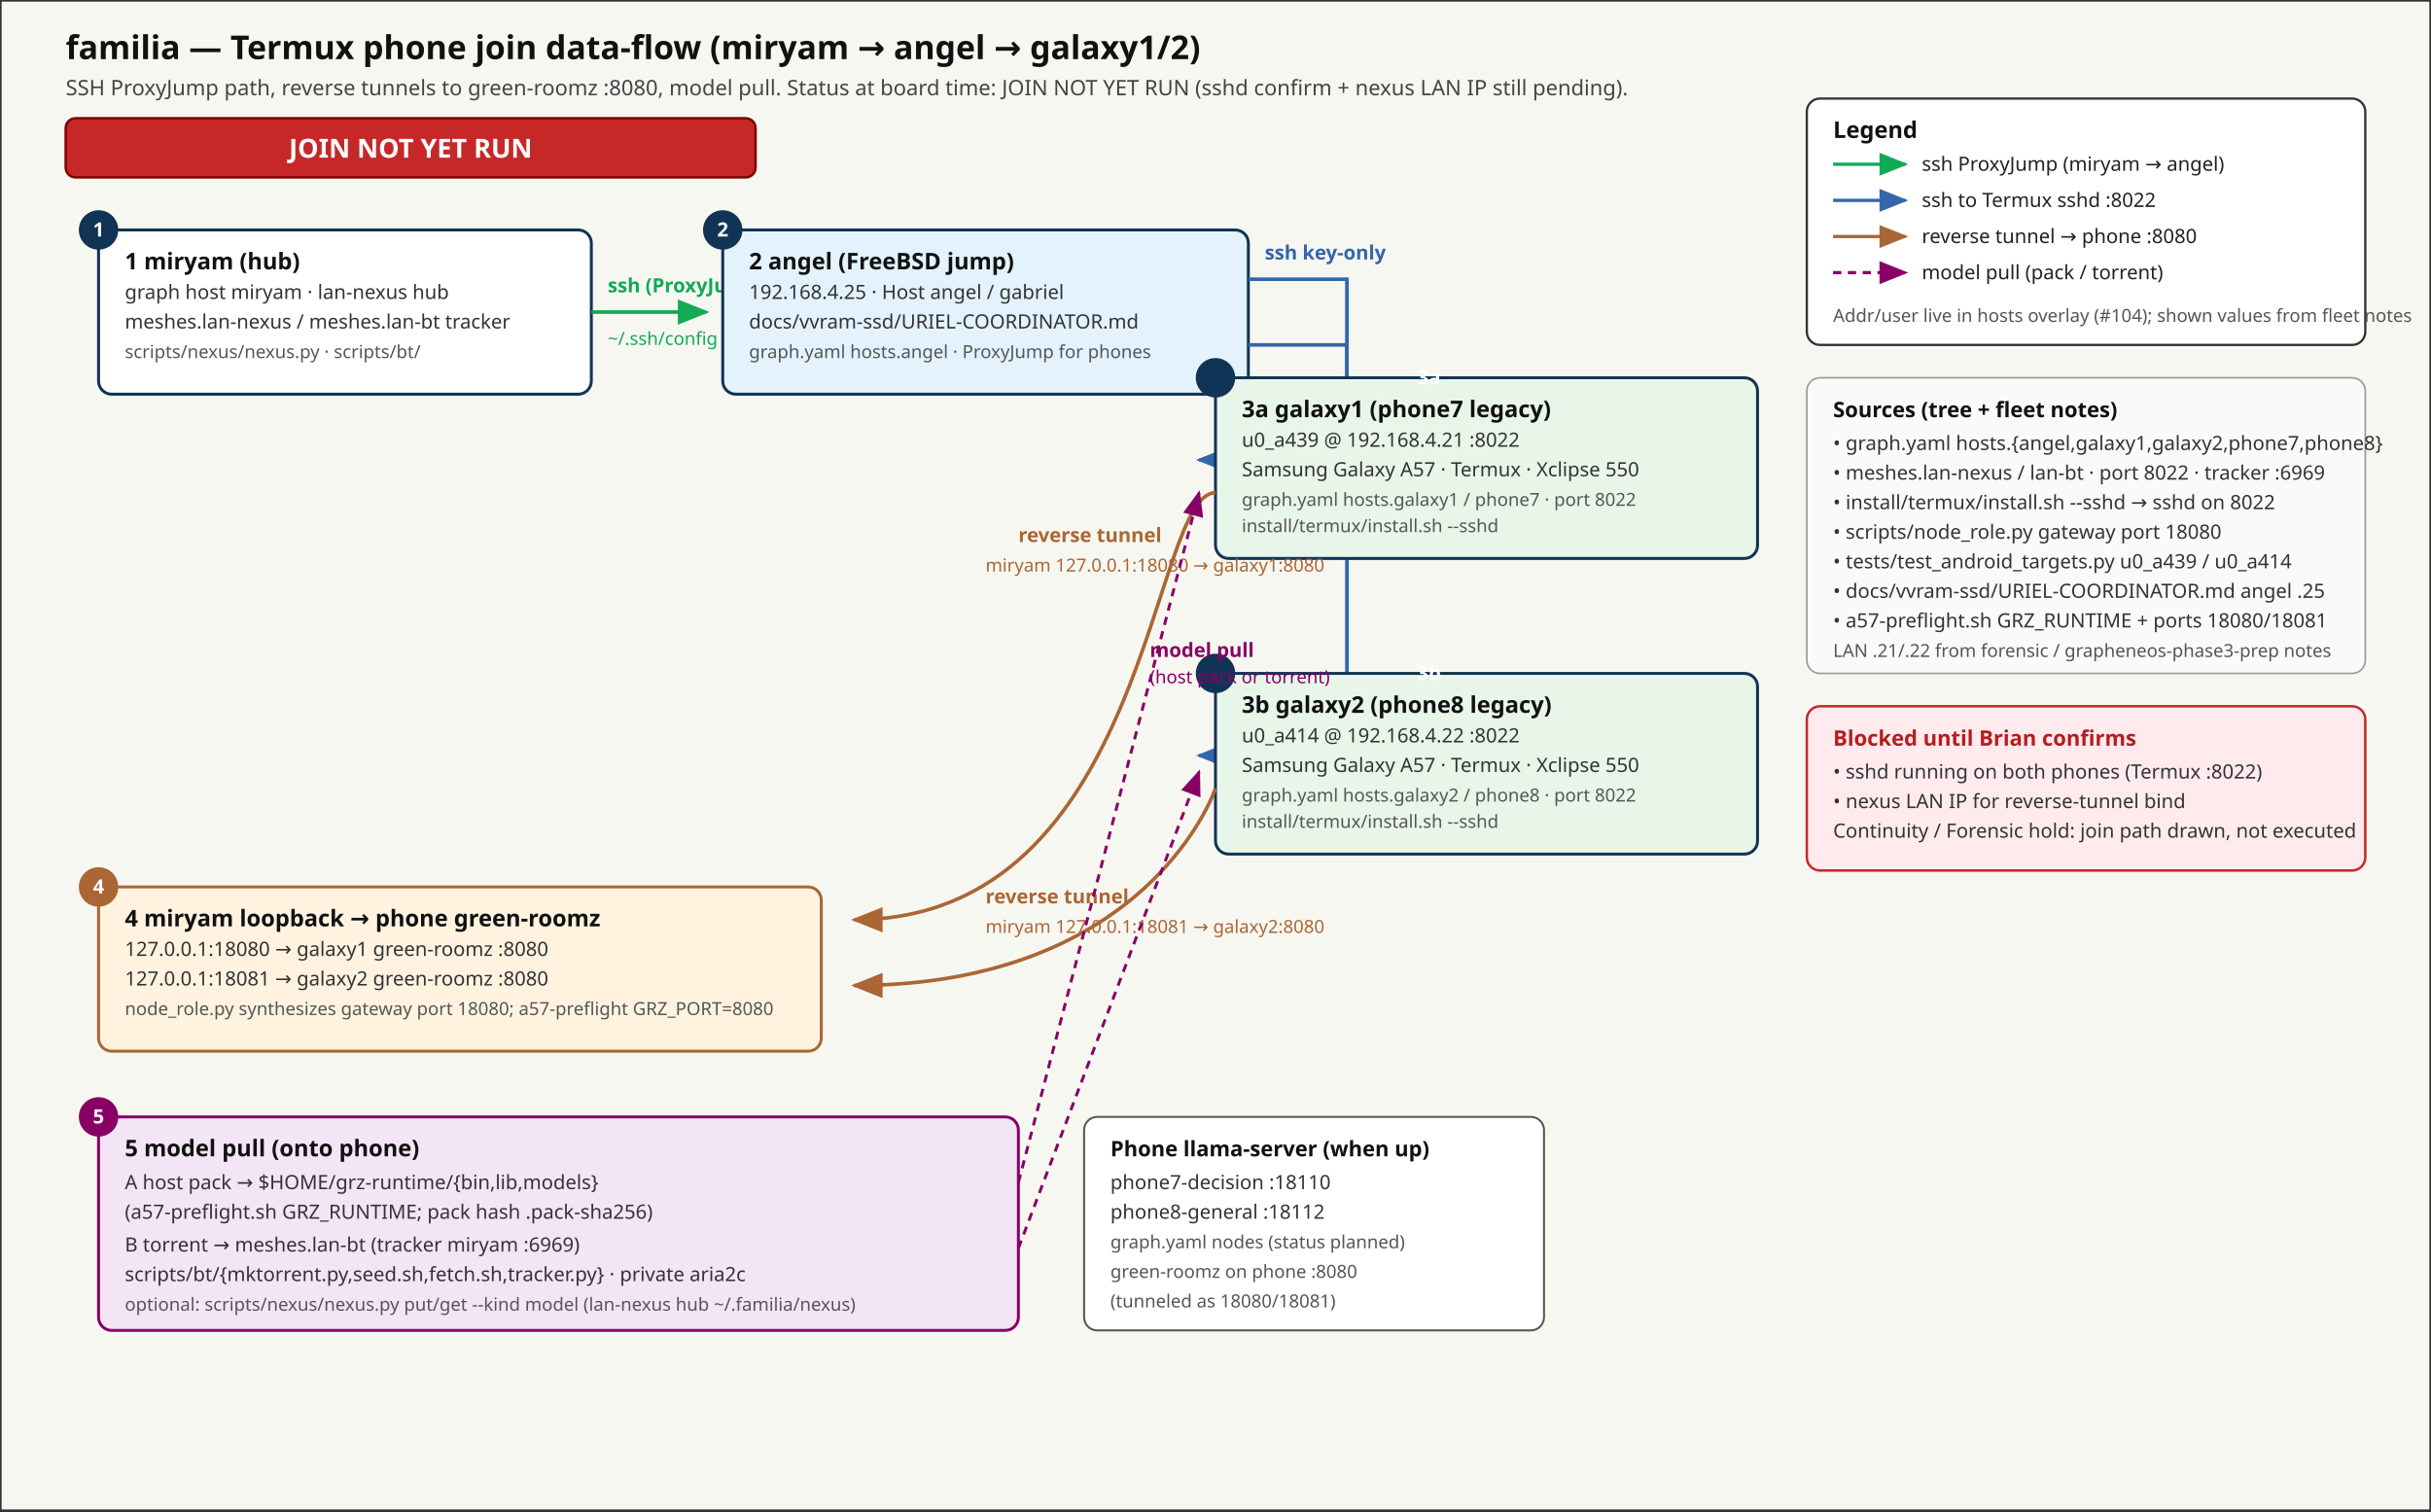
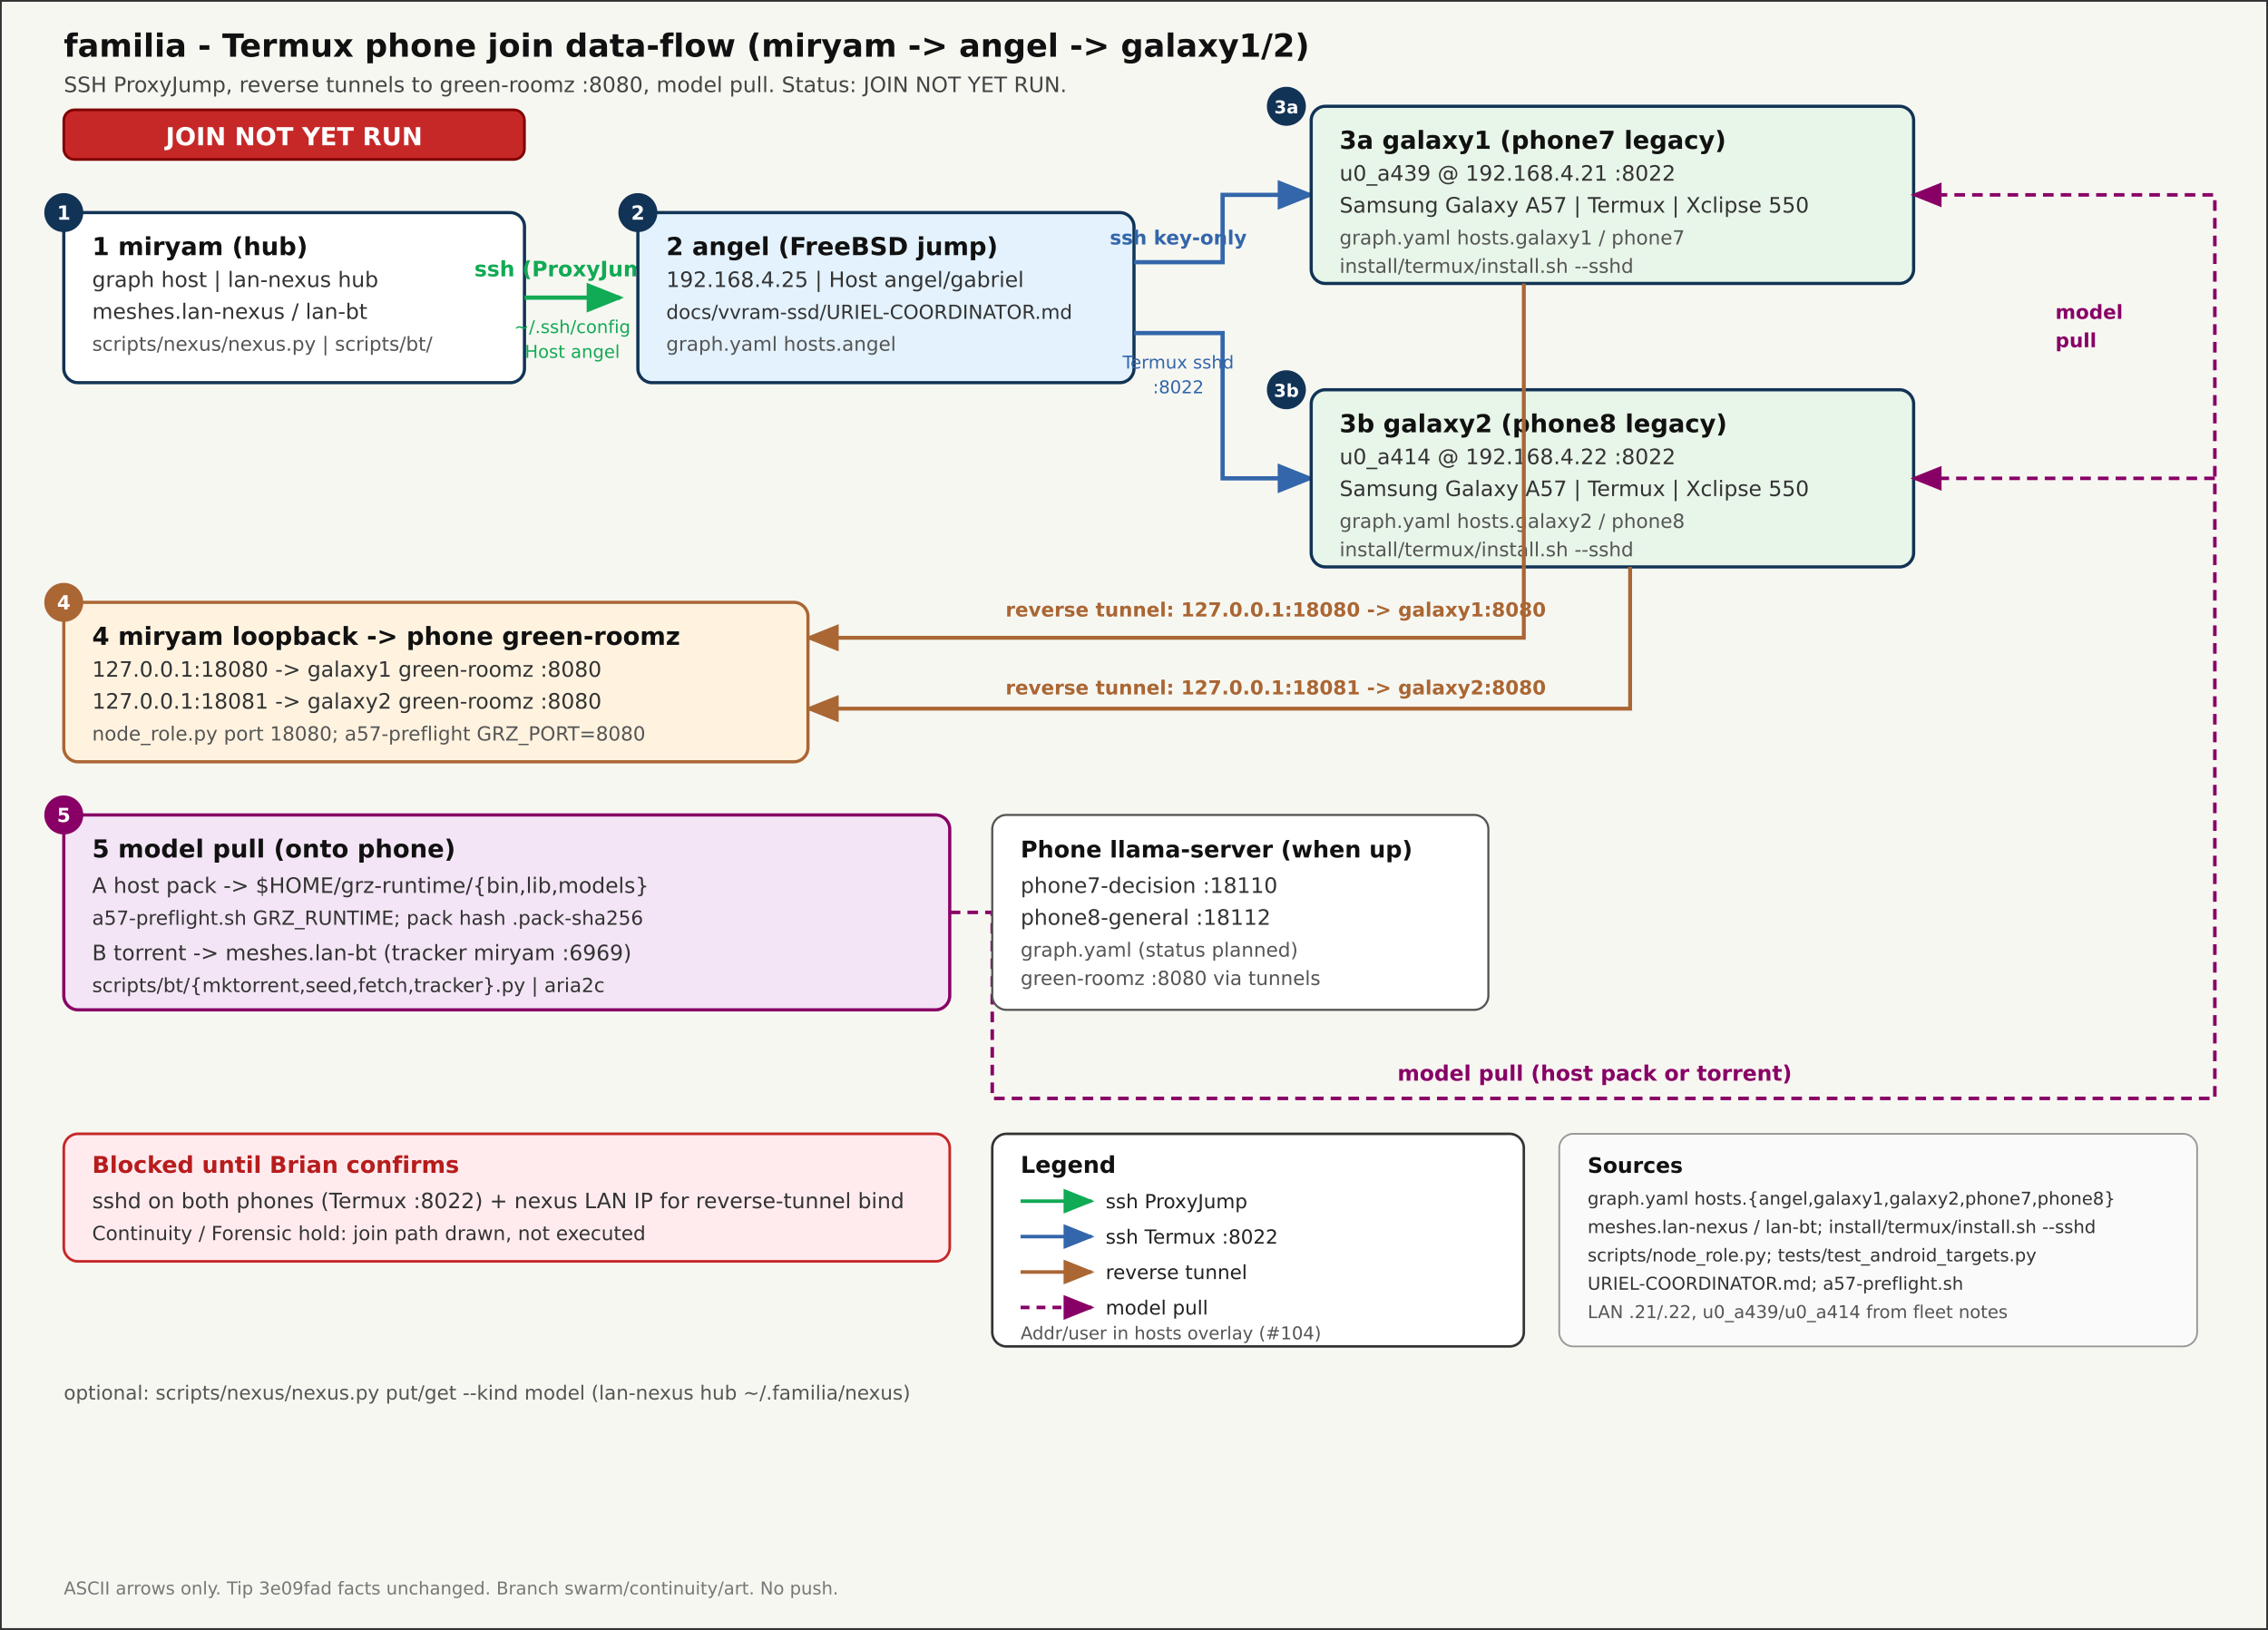
- <svg xmlns="http://www.w3.org/2000/svg" width="1480" height="920" viewBox="0 0 1480 920">
+ <svg xmlns="http://www.w3.org/2000/svg" width="1280" height="920" viewBox="0 0 1280 920">
  <defs>
    <marker id="a1" viewBox="0 0 10 8" refX="9" refY="4" markerWidth="9" markerHeight="7" orient="auto">
      <path d="M0,0 L10,4 L0,8 Z" fill="#1a5" />
    </marker>
    <marker id="a2" viewBox="0 0 10 8" refX="9" refY="4" markerWidth="9" markerHeight="7" orient="auto">
      <path d="M0,0 L10,4 L0,8 Z" fill="#36a" />
    </marker>
    <marker id="a3" viewBox="0 0 10 8" refX="9" refY="4" markerWidth="9" markerHeight="7" orient="auto">
      <path d="M0,0 L10,4 L0,8 Z" fill="#a63" />
    </marker>
    <marker id="a4" viewBox="0 0 10 8" refX="9" refY="4" markerWidth="9" markerHeight="7" orient="auto">
      <path d="M0,0 L10,4 L0,8 Z" fill="#806" />
    </marker>
-     <marker id="a5" viewBox="0 0 10 8" refX="9" refY="4" markerWidth="9" markerHeight="7" orient="auto">
-       <path d="M0,0 L10,4 L0,8 Z" fill="#666" />
-     </marker>
  </defs>
-   <rect width="1480" height="920" fill="#f7f7f2" stroke="#333" stroke-width="2" />
-   <text x="40" y="36" font-family="sans-serif" font-size="20" font-weight="bold" fill="#111">familia — Termux phone join data-flow (miryam → angel → galaxy1/2)</text>
-   <text x="40" y="58" font-family="sans-serif" font-size="13" fill="#444">SSH ProxyJump path, reverse tunnels to green-roomz :8080, model pull. Status at board time: JOIN NOT YET RUN (sshd confirm + nexus LAN IP still pending).</text>
-   <rect x="40" y="72" width="420" height="36" rx="6" fill="#c62828" stroke="#7f0000" stroke-width="1.5" />
-   <text x="250" y="96" text-anchor="middle" font-family="sans-serif" font-size="16" font-weight="bold" fill="#fff">JOIN NOT YET RUN</text>
-   <rect x="60" y="140" width="300" height="100" rx="8" fill="#fff" stroke="#135" stroke-width="1.8" />
-   <text x="76" y="164" font-family="sans-serif" font-size="14" font-weight="bold" fill="#111">1  miryam (hub)</text>
-   <text x="76" y="182" font-family="sans-serif" font-size="12" fill="#333">graph host miryam · lan-nexus hub</text>
-   <text x="76" y="200" font-family="sans-serif" font-size="12" fill="#333">meshes.lan-nexus / meshes.lan-bt tracker</text>
-   <text x="76" y="218" font-family="sans-serif" font-size="11" fill="#555">scripts/nexus/nexus.py · scripts/bt/</text>
-   <circle cx="60" cy="140" r="12" fill="#135" />
-   <text x="60" y="144" text-anchor="middle" font-family="sans-serif" font-size="12" font-weight="bold" fill="#fff">1</text>
-   <path d="M360,190 L430,190" fill="none" stroke="#1a5" stroke-width="2.2" marker-end="url(#a1)" />
-   <text x="370" y="178" font-family="sans-serif" font-size="12" font-weight="bold" fill="#1a5">ssh (ProxyJump)</text>
-   <text x="370" y="210" font-family="sans-serif" font-size="11" fill="#1a5">~/.ssh/config Host angel</text>
-   <rect x="440" y="140" width="320" height="100" rx="8" fill="#e3f2fd" stroke="#135" stroke-width="1.8" />
-   <text x="456" y="164" font-family="sans-serif" font-size="14" font-weight="bold" fill="#111">2  angel (FreeBSD jump)</text>
-   <text x="456" y="182" font-family="sans-serif" font-size="12" fill="#333">192.168.4.25 · Host angel / gabriel</text>
-   <text x="456" y="200" font-family="sans-serif" font-size="12" fill="#333">docs/vvram-ssd/URIEL-COORDINATOR.md</text>
-   <text x="456" y="218" font-family="sans-serif" font-size="11" fill="#555">graph.yaml hosts.angel · ProxyJump for phones</text>
-   <circle cx="440" cy="140" r="12" fill="#135" />
-   <text x="440" y="144" text-anchor="middle" font-family="sans-serif" font-size="12" font-weight="bold" fill="#fff">2</text>
-   <path d="M760,170 L820,170 L820,280 L730,280" fill="none" stroke="#36a" stroke-width="2.2" marker-end="url(#a2)" />
-   <path d="M760,210 L820,210 L820,460 L730,460" fill="none" stroke="#36a" stroke-width="2.2" marker-end="url(#a2)" />
-   <text x="770" y="158" font-family="sans-serif" font-size="12" font-weight="bold" fill="#36a">ssh key-only</text>
-   <text x="770" y="248" font-family="sans-serif" font-size="11" fill="#36a">Termux sshd :8022</text>
-   <rect x="740" y="230" width="330" height="110" rx="8" fill="#e8f5e9" stroke="#135" stroke-width="1.8" />
-   <text x="756" y="254" font-family="sans-serif" font-size="14" font-weight="bold" fill="#111">3a  galaxy1 (phone7 legacy)</text>
-   <text x="756" y="272" font-family="sans-serif" font-size="12" fill="#333">u0_a439 @ 192.168.4.21 :8022</text>
-   <text x="756" y="290" font-family="sans-serif" font-size="12" fill="#333">Samsung Galaxy A57 · Termux · Xclipse 550</text>
-   <text x="756" y="308" font-family="sans-serif" font-size="11" fill="#555">graph.yaml hosts.galaxy1 / phone7 · port 8022</text>
-   <text x="756" y="324" font-family="sans-serif" font-size="11" fill="#555">install/termux/install.sh --sshd</text>
-   <circle cx="740" cy="230" r="12" fill="#135" />
-   <text x="870" y="234" text-anchor="middle" font-family="sans-serif" font-size="12" font-weight="bold" fill="#fff">3a</text>
-   <rect x="740" y="410" width="330" height="110" rx="8" fill="#e8f5e9" stroke="#135" stroke-width="1.8" />
-   <text x="756" y="434" font-family="sans-serif" font-size="14" font-weight="bold" fill="#111">3b  galaxy2 (phone8 legacy)</text>
-   <text x="756" y="452" font-family="sans-serif" font-size="12" fill="#333">u0_a414 @ 192.168.4.22 :8022</text>
-   <text x="756" y="470" font-family="sans-serif" font-size="12" fill="#333">Samsung Galaxy A57 · Termux · Xclipse 550</text>
-   <text x="756" y="488" font-family="sans-serif" font-size="11" fill="#555">graph.yaml hosts.galaxy2 / phone8 · port 8022</text>
-   <text x="756" y="504" font-family="sans-serif" font-size="11" fill="#555">install/termux/install.sh --sshd</text>
-   <circle cx="740" cy="410" r="12" fill="#135" />
-   <text x="870" y="414" text-anchor="middle" font-family="sans-serif" font-size="12" font-weight="bold" fill="#fff">3b</text>
-   <path d="M740,300 C700,300 700,560 520,560" fill="none" stroke="#a63" stroke-width="2.2" marker-end="url(#a3)" />
-   <path d="M740,480 C740,480 700,600 520,600" fill="none" stroke="#a63" stroke-width="2.2" marker-end="url(#a3)" />
-   <text x="620" y="330" font-family="sans-serif" font-size="12" font-weight="bold" fill="#a63">reverse tunnel</text>
-   <text x="600" y="348" font-family="sans-serif" font-size="11" fill="#a63">miryam 127.0.0.1:18080 → galaxy1:8080</text>
-   <text x="600" y="550" font-family="sans-serif" font-size="12" font-weight="bold" fill="#a63">reverse tunnel</text>
-   <text x="600" y="568" font-family="sans-serif" font-size="11" fill="#a63">miryam 127.0.0.1:18081 → galaxy2:8080</text>
-   <rect x="60" y="540" width="440" height="100" rx="8" fill="#fff3e0" stroke="#a63" stroke-width="1.8" />
-   <text x="76" y="564" font-family="sans-serif" font-size="14" font-weight="bold" fill="#111">4  miryam loopback → phone green-roomz</text>
-   <text x="76" y="582" font-family="sans-serif" font-size="12" fill="#333">127.0.0.1:18080 → galaxy1 green-roomz :8080</text>
-   <text x="76" y="600" font-family="sans-serif" font-size="12" fill="#333">127.0.0.1:18081 → galaxy2 green-roomz :8080</text>
-   <text x="76" y="618" font-family="sans-serif" font-size="11" fill="#555">node_role.py synthesizes gateway port 18080; a57-preflight GRZ_PORT=8080</text>
-   <circle cx="60" cy="540" r="12" fill="#a63" />
-   <text x="60" y="544" text-anchor="middle" font-family="sans-serif" font-size="12" font-weight="bold" fill="#fff">4</text>
-   <rect x="60" y="680" width="560" height="130" rx="8" fill="#f3e5f5" stroke="#806" stroke-width="1.8" />
-   <text x="76" y="704" font-family="sans-serif" font-size="14" font-weight="bold" fill="#111">5  model pull (onto phone)</text>
-   <text x="76" y="724" font-family="sans-serif" font-size="12" fill="#333">A  host pack → $HOME/grz-runtime/{bin,lib,models}</text>
-   <text x="76" y="742" font-family="sans-serif" font-size="12" fill="#333">   (a57-preflight.sh GRZ_RUNTIME; pack hash .pack-sha256)</text>
-   <text x="76" y="762" font-family="sans-serif" font-size="12" fill="#333">B  torrent → meshes.lan-bt (tracker miryam :6969)</text>
-   <text x="76" y="780" font-family="sans-serif" font-size="12" fill="#333">   scripts/bt/{mktorrent.py,seed.sh,fetch.sh,tracker.py} · private aria2c</text>
-   <text x="76" y="798" font-family="sans-serif" font-size="11" fill="#555">optional: scripts/nexus/nexus.py put/get --kind model (lan-nexus hub ~/.familia/nexus)</text>
-   <circle cx="60" cy="680" r="12" fill="#806" />
-   <text x="60" y="684" text-anchor="middle" font-family="sans-serif" font-size="12" font-weight="bold" fill="#fff">5</text>
-   <path d="M620,720 L730,300" fill="none" stroke="#806" stroke-width="1.8" stroke-dasharray="5 4" marker-end="url(#a4)" />
-   <path d="M620,760 L730,470" fill="none" stroke="#806" stroke-width="1.8" stroke-dasharray="5 4" marker-end="url(#a4)" />
-   <text x="700" y="400" font-family="sans-serif" font-size="12" font-weight="bold" fill="#806">model pull</text>
-   <text x="700" y="416" font-family="sans-serif" font-size="11" fill="#806">(host pack or torrent)</text>
-   <rect x="1100" y="60" width="340" height="150" rx="8" fill="#fff" stroke="#333" stroke-width="1.4" />
-   <text x="1116" y="84" font-family="sans-serif" font-size="14" font-weight="bold" fill="#111">Legend</text>
-   <line x1="1116" y1="100" x2="1160" y2="100" stroke="#1a5" stroke-width="2" marker-end="url(#a1)" />
-   <text x="1170" y="104" font-family="sans-serif" font-size="12" fill="#222">ssh ProxyJump (miryam → angel)</text>
-   <line x1="1116" y1="122" x2="1160" y2="122" stroke="#36a" stroke-width="2" marker-end="url(#a2)" />
-   <text x="1170" y="126" font-family="sans-serif" font-size="12" fill="#222">ssh to Termux sshd :8022</text>
-   <line x1="1116" y1="144" x2="1160" y2="144" stroke="#a63" stroke-width="2" marker-end="url(#a3)" />
-   <text x="1170" y="148" font-family="sans-serif" font-size="12" fill="#222">reverse tunnel → phone :8080</text>
-   <line x1="1116" y1="166" x2="1160" y2="166" stroke="#806" stroke-width="2" stroke-dasharray="5 4" marker-end="url(#a4)" />
-   <text x="1170" y="170" font-family="sans-serif" font-size="12" fill="#222">model pull (pack / torrent)</text>
-   <text x="1116" y="196" font-family="sans-serif" font-size="11" fill="#555">Addr/user live in hosts overlay (#104); shown values from fleet notes</text>
-   <rect x="1100" y="230" width="340" height="180" rx="8" fill="#fafafa" stroke="#999" stroke-width="1" />
-   <text x="1116" y="254" font-family="sans-serif" font-size="13" font-weight="bold" fill="#111">Sources (tree + fleet notes)</text>
-   <text x="1116" y="274" font-family="sans-serif" font-size="12" fill="#333">• graph.yaml hosts.{angel,galaxy1,galaxy2,phone7,phone8}</text>
-   <text x="1116" y="292" font-family="sans-serif" font-size="12" fill="#333">• meshes.lan-nexus / lan-bt · port 8022 · tracker :6969</text>
-   <text x="1116" y="310" font-family="sans-serif" font-size="12" fill="#333">• install/termux/install.sh --sshd → sshd on 8022</text>
-   <text x="1116" y="328" font-family="sans-serif" font-size="12" fill="#333">• scripts/node_role.py gateway port 18080</text>
-   <text x="1116" y="346" font-family="sans-serif" font-size="12" fill="#333">• tests/test_android_targets.py u0_a439 / u0_a414</text>
-   <text x="1116" y="364" font-family="sans-serif" font-size="12" fill="#333">• docs/vvram-ssd/URIEL-COORDINATOR.md angel .25</text>
-   <text x="1116" y="382" font-family="sans-serif" font-size="12" fill="#333">• a57-preflight.sh GRZ_RUNTIME + ports 18080/18081</text>
-   <text x="1116" y="400" font-family="sans-serif" font-size="11" fill="#555">LAN .21/.22 from forensic / grapheneos-phase3-prep notes</text>
-   <rect x="1100" y="430" width="340" height="100" rx="8" fill="#ffebee" stroke="#c62828" stroke-width="1.5" />
-   <text x="1116" y="454" font-family="sans-serif" font-size="13" font-weight="bold" fill="#b71c1c">Blocked until Brian confirms</text>
-   <text x="1116" y="474" font-family="sans-serif" font-size="12" fill="#333">• sshd running on both phones (Termux :8022)</text>
-   <text x="1116" y="492" font-family="sans-serif" font-size="12" fill="#333">• nexus LAN IP for reverse-tunnel bind</text>
-   <text x="1116" y="510" font-family="sans-serif" font-size="12" fill="#333">Continuity / Forensic hold: join path drawn, not executed</text>
-   <rect x="660" y="680" width="280" height="130" rx="8" fill="#fff" stroke="#555" stroke-width="1.2" />
-   <text x="676" y="704" font-family="sans-serif" font-size="13" font-weight="bold" fill="#111">Phone llama-server (when up)</text>
-   <text x="676" y="724" font-family="sans-serif" font-size="12" fill="#333">phone7-decision :18110</text>
-   <text x="676" y="742" font-family="sans-serif" font-size="12" fill="#333">phone8-general :18112</text>
-   <text x="676" y="760" font-family="sans-serif" font-size="11" fill="#555">graph.yaml nodes (status planned)</text>
-   <text x="676" y="778" font-family="sans-serif" font-size="11" fill="#555">green-roomz on phone :8080</text>
-   <text x="676" y="796" font-family="sans-serif" font-size="11" fill="#555">(tunneled as 18080/18081)</text>
+   <rect width="1280" height="920" fill="#f7f7f2" stroke="#333" stroke-width="2" />
+   <text x="36" y="32" font-family="DejaVu Sans, Arial, sans-serif" font-size="18" font-weight="bold" fill="#111">familia - Termux phone join data-flow (miryam -&gt; angel -&gt; galaxy1/2)</text>
+   <text x="36" y="52" font-family="DejaVu Sans, Arial, sans-serif" font-size="12" fill="#444">SSH ProxyJump, reverse tunnels to green-roomz :8080, model pull. Status: JOIN NOT YET RUN.</text>
+   <rect x="36" y="62" width="260" height="28" rx="6" fill="#c62828" stroke="#7f0000" stroke-width="1.5" />
+   <text x="166" y="82" text-anchor="middle" font-family="DejaVu Sans, Arial, sans-serif" font-size="14" font-weight="bold" fill="#fff">JOIN NOT YET RUN</text>
+   <rect x="36" y="120" width="260" height="96" rx="8" fill="#fff" stroke="#135" stroke-width="1.8" />
+   <text x="52" y="144" font-family="DejaVu Sans, Arial, sans-serif" font-size="14" font-weight="bold" fill="#111">1  miryam (hub)</text>
+   <text x="52" y="162" font-family="DejaVu Sans, Arial, sans-serif" font-size="12" fill="#333">graph host | lan-nexus hub</text>
+   <text x="52" y="180" font-family="DejaVu Sans, Arial, sans-serif" font-size="12" fill="#333">meshes.lan-nexus / lan-bt</text>
+   <text x="52" y="198" font-family="DejaVu Sans, Arial, sans-serif" font-size="11" fill="#555">scripts/nexus/nexus.py | scripts/bt/</text>
+   <circle cx="36" cy="120" r="11" fill="#135" />
+   <text x="36" y="124" text-anchor="middle" font-family="DejaVu Sans, Arial, sans-serif" font-size="11" font-weight="bold" fill="#fff">1</text>
+   <path d="M296,168 L350,168" fill="none" stroke="#1a5" stroke-width="2.4" marker-end="url(#a1)" />
+   <text x="323" y="156" text-anchor="middle" font-family="DejaVu Sans, Arial, sans-serif" font-size="12" font-weight="bold" fill="#1a5">ssh (ProxyJump)</text>
+   <text x="323" y="188" text-anchor="middle" font-family="DejaVu Sans, Arial, sans-serif" font-size="10" fill="#1a5">~/.ssh/config</text>
+   <text x="323" y="202" text-anchor="middle" font-family="DejaVu Sans, Arial, sans-serif" font-size="10" fill="#1a5">Host angel</text>
+   <rect x="360" y="120" width="280" height="96" rx="8" fill="#e3f2fd" stroke="#135" stroke-width="1.8" />
+   <text x="376" y="144" font-family="DejaVu Sans, Arial, sans-serif" font-size="14" font-weight="bold" fill="#111">2  angel (FreeBSD jump)</text>
+   <text x="376" y="162" font-family="DejaVu Sans, Arial, sans-serif" font-size="12" fill="#333">192.168.4.25 | Host angel/gabriel</text>
+   <text x="376" y="180" font-family="DejaVu Sans, Arial, sans-serif" font-size="11" fill="#333">docs/vvram-ssd/URIEL-COORDINATOR.md</text>
+   <text x="376" y="198" font-family="DejaVu Sans, Arial, sans-serif" font-size="11" fill="#555">graph.yaml hosts.angel</text>
+   <circle cx="360" cy="120" r="11" fill="#135" />
+   <text x="360" y="124" text-anchor="middle" font-family="DejaVu Sans, Arial, sans-serif" font-size="11" font-weight="bold" fill="#fff">2</text>
+   <path d="M640,148 L690,148 L690,110 L740,110" fill="none" stroke="#36a" stroke-width="2.4" marker-end="url(#a2)" />
+   <path d="M640,188 L690,188 L690,270 L740,270" fill="none" stroke="#36a" stroke-width="2.4" marker-end="url(#a2)" />
+   <text x="665" y="138" text-anchor="middle" font-family="DejaVu Sans, Arial, sans-serif" font-size="11" font-weight="bold" fill="#36a">ssh key-only</text>
+   <text x="665" y="208" text-anchor="middle" font-family="DejaVu Sans, Arial, sans-serif" font-size="10" fill="#36a">Termux sshd</text>
+   <text x="665" y="222" text-anchor="middle" font-family="DejaVu Sans, Arial, sans-serif" font-size="10" fill="#36a">:8022</text>
+   <rect x="740" y="60" width="340" height="100" rx="8" fill="#e8f5e9" stroke="#135" stroke-width="1.8" />
+   <text x="756" y="84" font-family="DejaVu Sans, Arial, sans-serif" font-size="14" font-weight="bold" fill="#111">3a  galaxy1 (phone7 legacy)</text>
+   <text x="756" y="102" font-family="DejaVu Sans, Arial, sans-serif" font-size="12" fill="#333">u0_a439 @ 192.168.4.21 :8022</text>
+   <text x="756" y="120" font-family="DejaVu Sans, Arial, sans-serif" font-size="12" fill="#333">Samsung Galaxy A57 | Termux | Xclipse 550</text>
+   <text x="756" y="138" font-family="DejaVu Sans, Arial, sans-serif" font-size="11" fill="#555">graph.yaml hosts.galaxy1 / phone7</text>
+   <text x="756" y="154" font-family="DejaVu Sans, Arial, sans-serif" font-size="11" fill="#555">install/termux/install.sh --sshd</text>
+   <circle cx="726" cy="60" r="11" fill="#135" />
+   <text x="726" y="64" text-anchor="middle" font-family="DejaVu Sans, Arial, sans-serif" font-size="10" font-weight="bold" fill="#fff">3a</text>
+   <rect x="740" y="220" width="340" height="100" rx="8" fill="#e8f5e9" stroke="#135" stroke-width="1.8" />
+   <text x="756" y="244" font-family="DejaVu Sans, Arial, sans-serif" font-size="14" font-weight="bold" fill="#111">3b  galaxy2 (phone8 legacy)</text>
+   <text x="756" y="262" font-family="DejaVu Sans, Arial, sans-serif" font-size="12" fill="#333">u0_a414 @ 192.168.4.22 :8022</text>
+   <text x="756" y="280" font-family="DejaVu Sans, Arial, sans-serif" font-size="12" fill="#333">Samsung Galaxy A57 | Termux | Xclipse 550</text>
+   <text x="756" y="298" font-family="DejaVu Sans, Arial, sans-serif" font-size="11" fill="#555">graph.yaml hosts.galaxy2 / phone8</text>
+   <text x="756" y="314" font-family="DejaVu Sans, Arial, sans-serif" font-size="11" fill="#555">install/termux/install.sh --sshd</text>
+   <circle cx="726" cy="220" r="11" fill="#135" />
+   <text x="726" y="224" text-anchor="middle" font-family="DejaVu Sans, Arial, sans-serif" font-size="10" font-weight="bold" fill="#fff">3b</text>
+   <path d="M860,160 L860,360 L456,360" fill="none" stroke="#a63" stroke-width="2.2" marker-end="url(#a3)" />
+   <text x="720" y="348" text-anchor="middle" font-family="DejaVu Sans, Arial, sans-serif" font-size="11" font-weight="bold" fill="#a63">reverse tunnel: 127.0.0.1:18080 -&gt; galaxy1:8080</text>
+   <path d="M920,320 L920,400 L456,400" fill="none" stroke="#a63" stroke-width="2.2" marker-end="url(#a3)" />
+   <text x="720" y="392" text-anchor="middle" font-family="DejaVu Sans, Arial, sans-serif" font-size="11" font-weight="bold" fill="#a63">reverse tunnel: 127.0.0.1:18081 -&gt; galaxy2:8080</text>
+   <rect x="36" y="340" width="420" height="90" rx="8" fill="#fff3e0" stroke="#a63" stroke-width="1.8" />
+   <text x="52" y="364" font-family="DejaVu Sans, Arial, sans-serif" font-size="14" font-weight="bold" fill="#111">4  miryam loopback -&gt; phone green-roomz</text>
+   <text x="52" y="382" font-family="DejaVu Sans, Arial, sans-serif" font-size="12" fill="#333">127.0.0.1:18080 -&gt; galaxy1 green-roomz :8080</text>
+   <text x="52" y="400" font-family="DejaVu Sans, Arial, sans-serif" font-size="12" fill="#333">127.0.0.1:18081 -&gt; galaxy2 green-roomz :8080</text>
+   <text x="52" y="418" font-family="DejaVu Sans, Arial, sans-serif" font-size="11" fill="#555">node_role.py port 18080; a57-preflight GRZ_PORT=8080</text>
+   <circle cx="36" cy="340" r="11" fill="#a63" />
+   <text x="36" y="344" text-anchor="middle" font-family="DejaVu Sans, Arial, sans-serif" font-size="11" font-weight="bold" fill="#fff">4</text>
+   <rect x="36" y="460" width="500" height="110" rx="8" fill="#f3e5f5" stroke="#806" stroke-width="1.8" />
+   <text x="52" y="484" font-family="DejaVu Sans, Arial, sans-serif" font-size="14" font-weight="bold" fill="#111">5  model pull (onto phone)</text>
+   <text x="52" y="504" font-family="DejaVu Sans, Arial, sans-serif" font-size="12" fill="#333">A  host pack -&gt; $HOME/grz-runtime/{bin,lib,models}</text>
+   <text x="52" y="522" font-family="DejaVu Sans, Arial, sans-serif" font-size="11" fill="#333">   a57-preflight.sh GRZ_RUNTIME; pack hash .pack-sha256</text>
+   <text x="52" y="542" font-family="DejaVu Sans, Arial, sans-serif" font-size="12" fill="#333">B  torrent -&gt; meshes.lan-bt (tracker miryam :6969)</text>
+   <text x="52" y="560" font-family="DejaVu Sans, Arial, sans-serif" font-size="11" fill="#333">   scripts/bt/{mktorrent,seed,fetch,tracker}.py | aria2c</text>
+   <circle cx="36" cy="460" r="11" fill="#806" />
+   <text x="36" y="464" text-anchor="middle" font-family="DejaVu Sans, Arial, sans-serif" font-size="11" font-weight="bold" fill="#fff">5</text>
+   <path d="M536,515 L560,515 L560,620 L1250,620 L1250,110 L1080,110" fill="none" stroke="#806" stroke-width="2" stroke-dasharray="6 4" marker-end="url(#a4)" />
+   <path d="M1250,270 L1080,270" fill="none" stroke="#806" stroke-width="2" stroke-dasharray="6 4" marker-end="url(#a4)" />
+   <text x="900" y="610" text-anchor="middle" font-family="DejaVu Sans, Arial, sans-serif" font-size="12" font-weight="bold" fill="#806">model pull (host pack or torrent)</text>
+   <text x="1160" y="180" font-family="DejaVu Sans, Arial, sans-serif" font-size="11" font-weight="bold" fill="#806">model</text>
+   <text x="1160" y="196" font-family="DejaVu Sans, Arial, sans-serif" font-size="11" font-weight="bold" fill="#806">pull</text>
+   <rect x="560" y="460" width="280" height="110" rx="8" fill="#fff" stroke="#555" stroke-width="1.2" />
+   <text x="576" y="484" font-family="DejaVu Sans, Arial, sans-serif" font-size="13" font-weight="bold" fill="#111">Phone llama-server (when up)</text>
+   <text x="576" y="504" font-family="DejaVu Sans, Arial, sans-serif" font-size="12" fill="#333">phone7-decision :18110</text>
+   <text x="576" y="522" font-family="DejaVu Sans, Arial, sans-serif" font-size="12" fill="#333">phone8-general :18112</text>
+   <text x="576" y="540" font-family="DejaVu Sans, Arial, sans-serif" font-size="11" fill="#555">graph.yaml (status planned)</text>
+   <text x="576" y="556" font-family="DejaVu Sans, Arial, sans-serif" font-size="11" fill="#555">green-roomz :8080 via tunnels</text>
+   <rect x="36" y="640" width="500" height="72" rx="8" fill="#ffebee" stroke="#c62828" stroke-width="1.5" />
+   <text x="52" y="662" font-family="DejaVu Sans, Arial, sans-serif" font-size="13" font-weight="bold" fill="#b71c1c">Blocked until Brian confirms</text>
+   <text x="52" y="682" font-family="DejaVu Sans, Arial, sans-serif" font-size="12" fill="#333">sshd on both phones (Termux :8022) + nexus LAN IP for reverse-tunnel bind</text>
+   <text x="52" y="700" font-family="DejaVu Sans, Arial, sans-serif" font-size="11" fill="#333">Continuity / Forensic hold: join path drawn, not executed</text>
+   <rect x="560" y="640" width="300" height="120" rx="8" fill="#fff" stroke="#333" stroke-width="1.4" />
+   <text x="576" y="662" font-family="DejaVu Sans, Arial, sans-serif" font-size="13" font-weight="bold" fill="#111">Legend</text>
+   <line x1="576" y1="678" x2="616" y2="678" stroke="#1a5" stroke-width="2" marker-end="url(#a1)" />
+   <text x="624" y="682" font-family="DejaVu Sans, Arial, sans-serif" font-size="11" fill="#222">ssh ProxyJump</text>
+   <line x1="576" y1="698" x2="616" y2="698" stroke="#36a" stroke-width="2" marker-end="url(#a2)" />
+   <text x="624" y="702" font-family="DejaVu Sans, Arial, sans-serif" font-size="11" fill="#222">ssh Termux :8022</text>
+   <line x1="576" y1="718" x2="616" y2="718" stroke="#a63" stroke-width="2" marker-end="url(#a3)" />
+   <text x="624" y="722" font-family="DejaVu Sans, Arial, sans-serif" font-size="11" fill="#222">reverse tunnel</text>
+   <line x1="576" y1="738" x2="616" y2="738" stroke="#806" stroke-width="2" stroke-dasharray="5 4" marker-end="url(#a4)" />
+   <text x="624" y="742" font-family="DejaVu Sans, Arial, sans-serif" font-size="11" fill="#222">model pull</text>
+   <text x="576" y="756" font-family="DejaVu Sans, Arial, sans-serif" font-size="10" fill="#555">Addr/user in hosts overlay (#104)</text>
+   <rect x="880" y="640" width="360" height="120" rx="8" fill="#fafafa" stroke="#999" stroke-width="1" />
+   <text x="896" y="662" font-family="DejaVu Sans, Arial, sans-serif" font-size="12" font-weight="bold" fill="#111">Sources</text>
+   <text x="896" y="680" font-family="DejaVu Sans, Arial, sans-serif" font-size="10" fill="#333">graph.yaml hosts.{angel,galaxy1,galaxy2,phone7,phone8}</text>
+   <text x="896" y="696" font-family="DejaVu Sans, Arial, sans-serif" font-size="10" fill="#333">meshes.lan-nexus / lan-bt; install/termux/install.sh --sshd</text>
+   <text x="896" y="712" font-family="DejaVu Sans, Arial, sans-serif" font-size="10" fill="#333">scripts/node_role.py; tests/test_android_targets.py</text>
+   <text x="896" y="728" font-family="DejaVu Sans, Arial, sans-serif" font-size="10" fill="#333">URIEL-COORDINATOR.md; a57-preflight.sh</text>
+   <text x="896" y="744" font-family="DejaVu Sans, Arial, sans-serif" font-size="10" fill="#555">LAN .21/.22, u0_a439/u0_a414 from fleet notes</text>
+   <text x="36" y="790" font-family="DejaVu Sans, Arial, sans-serif" font-size="11" fill="#555">optional: scripts/nexus/nexus.py put/get --kind model (lan-nexus hub ~/.familia/nexus)</text>
+   <text x="36" y="900" font-family="DejaVu Sans, Arial, sans-serif" font-size="10" fill="#777">ASCII arrows only. Tip 3e09fad facts unchanged. Branch swarm/continuity/art. No push.</text>
</svg>
